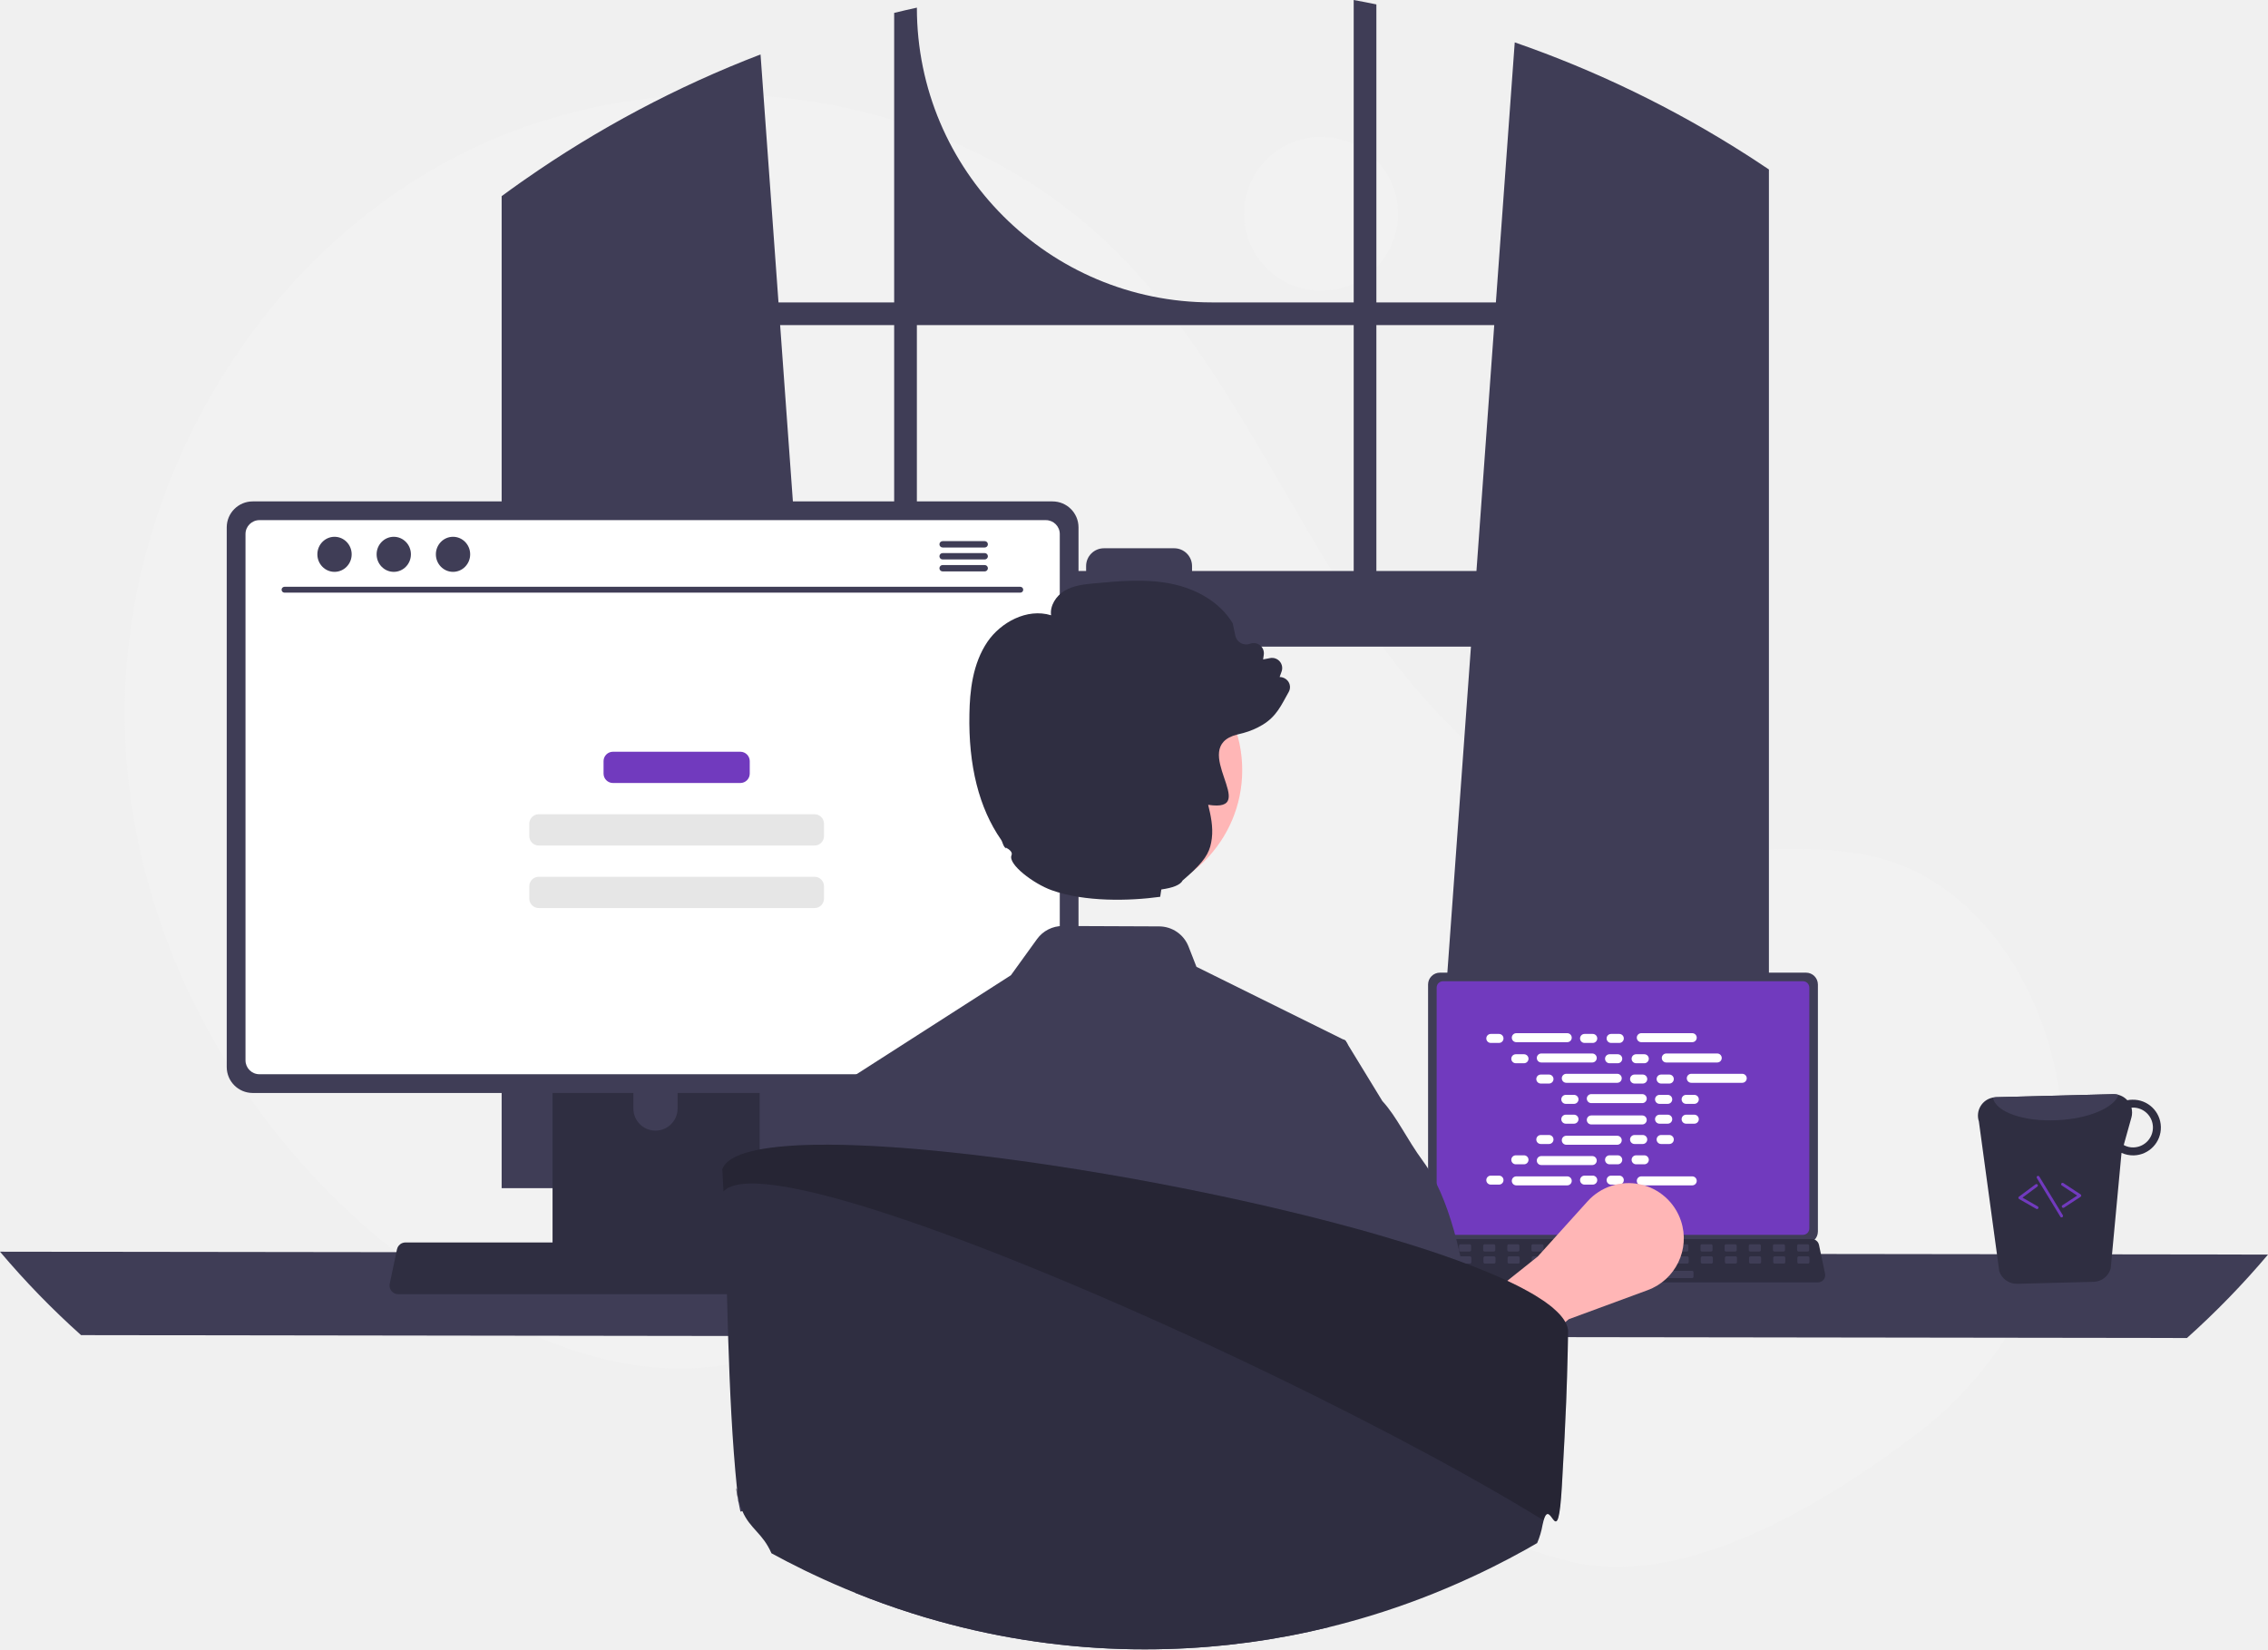
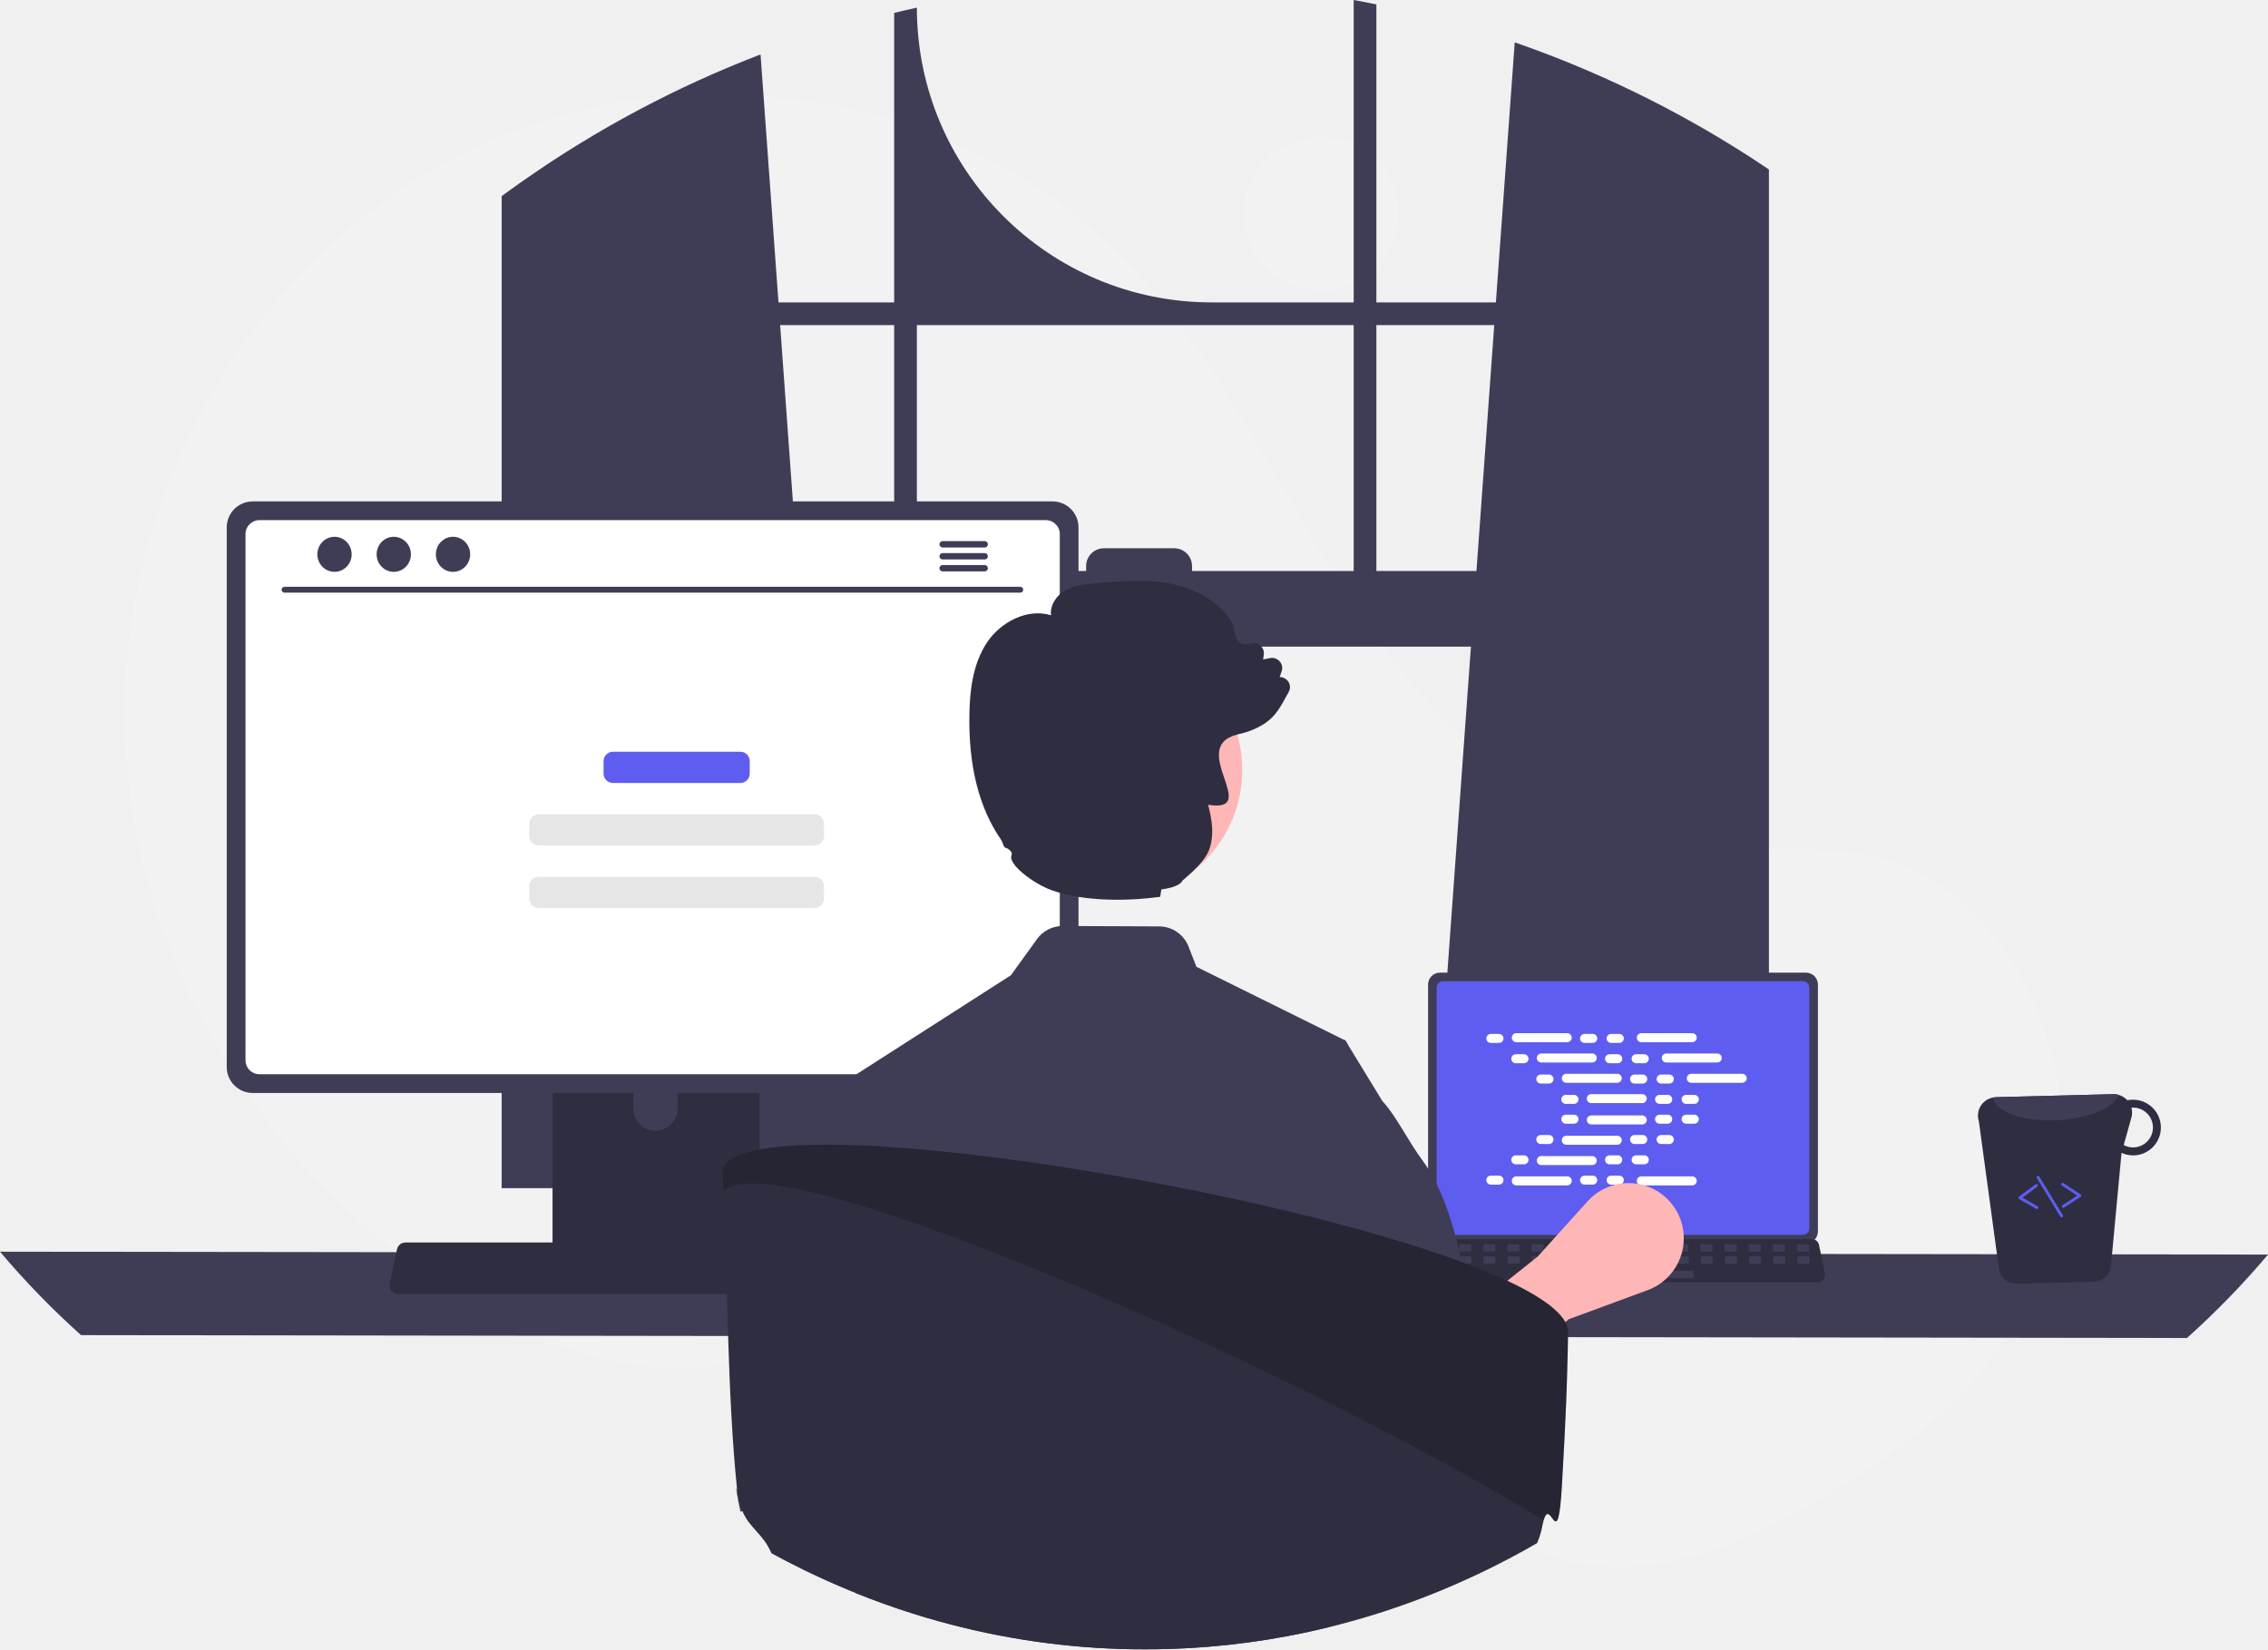
<svg xmlns="http://www.w3.org/2000/svg" data-name="Layer 1" width="786.82" height="572.258" viewBox="0 0 786.82 572.258">
  <circle cx="458.321" cy="74.182" r="26.701" fill="#f2f2f2" />
  <path d="M872.038,661.023c39.688-30.229,58.644-81.025,46.776-129.482q-.442-1.806-.934-3.604c-7.867-28.763-27.332-56.101-55.7-65.291-23.82-7.717-49.82-1.783-74.669-4.851-48.781-6.024-86.601-45.494-113.211-86.819-26.611-41.325-47.062-87.583-82.422-121.724-58.285-56.275-153.362-68.391-225.627-31.76C293.987,254.121,247.955,335.391,249.918,416.386c1.963,80.995,50.046,158.432,119.875,199.517,25.652,15.093,55.321,25.785,84.848,22.044,25.62-3.246,48.899-17.013,74.399-21.1,40.091-6.426,79.927,11.701,114.603,32.824,34.676,21.123,68.17,46.16,107.574,55.952C789.478,715.131,836.881,687.801,872.038,661.023Z" transform="translate(-206.59 -163.8711)" fill="#f2f2f2" />
  <path d="M815.016,219.191c-.87-.58-1.75-1.13-2.62-1.69a380.24,380.24,0,0,0-80.31-38.93l-6.54,90.22h-41.46v-103.39c-2.61-.54-5.24-1.05-7.87-1.53v104.92H626.946A102.27,102.27,0,0,1,524.676,166.521v-0c-2.64.57-5.26,1.18-7.88,1.83v100.44h-40.13l-6.23-86.03a380.858,380.858,0,0,0-81.94,43.53c-.44.3-.88.61-1.31.91-2.21,1.55-4.39,3.13-6.56,4.73v344.19h118.27l-2.09-28.95-11.5-158.95h231.59l-11.5,158.95-2.09,28.95h116.96v-353.45Q817.656,220.901,815.016,219.191Zm-298.22,142.78h-33.39l-6.17-85.3h39.56Zm159.42,0h-56.08v-1.69a6.18,6.18,0,0,0-6.19-6.18h-24.38a6.178,6.178,0,0,0-6.18,6.18v1.69h-58.71v-85.3h151.54Zm7.87,0v-85.3h40.89l-6.17,85.3Z" transform="translate(-206.59 -163.8711)" fill="#3f3d56" />
  <path d="M206.59,598.162a289.003,289.003,0,0,0,28.12,28.95l730.58,1a289.003,289.003,0,0,0,28.12-28.95Z" transform="translate(-206.59 -163.8711)" fill="#3f3d56" />
  <path d="M702.02,505.462v85.704a4.122,4.122,0,0,0,4.119,4.119H833.143a4.122,4.122,0,0,0,4.119-4.119v-85.704a4.124,4.124,0,0,0-4.119-4.115H706.139A4.124,4.124,0,0,0,702.02,505.462Z" transform="translate(-206.59 -163.8711)" fill="#3f3d56" />
-   <path d="M704.999,506.529V590.109a2.205,2.205,0,0,0,2.201,2.201H832.086a2.205,2.205,0,0,0,2.201-2.201V506.529a2.206,2.206,0,0,0-2.201-2.206H707.201A2.206,2.206,0,0,0,704.999,506.529Z" transform="translate(-206.59 -163.8711)" fill="#713ABE" />
+   <path d="M704.999,506.529V590.109a2.205,2.205,0,0,0,2.201,2.201H832.086a2.205,2.205,0,0,0,2.201-2.201V506.529a2.206,2.206,0,0,0-2.201-2.206H707.201A2.206,2.206,0,0,0,704.999,506.529Z" transform="translate(-206.59 -163.8711)" fill="#5E5DF0" />
  <path d="M699.364,607.881a2.47,2.47,0,0,0,1.943.93H837.299a2.502,2.502,0,0,0,2.446-3.016l-2.111-10.027a2.507,2.507,0,0,0-1.558-1.818,2.425,2.425,0,0,0-.888-.168H703.41a2.424,2.424,0,0,0-.888.168,2.507,2.507,0,0,0-1.558,1.818l-2.111,10.027A2.501,2.501,0,0,0,699.364,607.881Z" transform="translate(-206.59 -163.8711)" fill="#2f2e41" />
  <rect x="830.034" y="595.588" width="4.188" height="2.513" rx="0.488" transform="translate(1457.666 1029.819) rotate(-180)" fill="#3f3d56" />
  <rect x="821.657" y="595.588" width="4.188" height="2.513" rx="0.488" transform="translate(1440.912 1029.819) rotate(-180)" fill="#3f3d56" />
  <rect x="813.28" y="595.588" width="4.188" height="2.513" rx="0.488" transform="translate(1424.158 1029.819) rotate(-180)" fill="#3f3d56" />
  <rect x="804.903" y="595.588" width="4.188" height="2.513" rx="0.488" transform="translate(1407.404 1029.819) rotate(-180)" fill="#3f3d56" />
  <rect x="796.526" y="595.588" width="4.188" height="2.513" rx="0.488" transform="translate(1390.65 1029.819) rotate(-180)" fill="#3f3d56" />
  <rect x="788.149" y="595.588" width="4.188" height="2.513" rx="0.488" transform="translate(1373.896 1029.819) rotate(-180)" fill="#3f3d56" />
  <rect x="779.772" y="595.588" width="4.188" height="2.513" rx="0.488" transform="translate(1357.142 1029.819) rotate(-180)" fill="#3f3d56" />
  <rect x="771.395" y="595.588" width="4.188" height="2.513" rx="0.488" transform="translate(1340.388 1029.819) rotate(-180)" fill="#3f3d56" />
  <rect x="763.018" y="595.588" width="4.188" height="2.513" rx="0.488" transform="translate(1323.634 1029.819) rotate(-180)" fill="#3f3d56" />
  <rect x="754.641" y="595.588" width="4.188" height="2.513" rx="0.488" transform="translate(1306.88 1029.819) rotate(-180)" fill="#3f3d56" />
  <rect x="746.264" y="595.588" width="4.188" height="2.513" rx="0.488" transform="translate(1290.126 1029.819) rotate(-180)" fill="#3f3d56" />
  <rect x="737.887" y="595.588" width="4.188" height="2.513" rx="0.488" transform="translate(1273.372 1029.819) rotate(-180)" fill="#3f3d56" />
  <rect x="729.51" y="595.588" width="4.188" height="2.513" rx="0.488" transform="translate(1256.618 1029.819) rotate(-180)" fill="#3f3d56" />
  <rect x="721.133" y="595.588" width="4.188" height="2.513" rx="0.488" transform="translate(1239.865 1029.819) rotate(-180)" fill="#3f3d56" />
  <rect x="712.756" y="595.588" width="4.188" height="2.513" rx="0.488" transform="translate(1223.111 1029.819) rotate(-180)" fill="#3f3d56" />
  <rect x="704.379" y="595.588" width="4.188" height="2.513" rx="0.488" transform="translate(1206.357 1029.819) rotate(-180)" fill="#3f3d56" />
  <rect x="830.133" y="599.777" width="4.188" height="2.513" rx="0.488" transform="translate(1457.864 1038.196) rotate(-180)" fill="#3f3d56" />
  <rect x="821.756" y="599.777" width="4.188" height="2.513" rx="0.488" transform="translate(1441.11 1038.196) rotate(-180)" fill="#3f3d56" />
  <rect x="813.379" y="599.777" width="4.188" height="2.513" rx="0.488" transform="translate(1424.356 1038.196) rotate(-180)" fill="#3f3d56" />
  <rect x="805.002" y="599.777" width="4.188" height="2.513" rx="0.488" transform="translate(1407.602 1038.196) rotate(-180)" fill="#3f3d56" />
  <rect x="796.625" y="599.777" width="4.188" height="2.513" rx="0.488" transform="translate(1390.848 1038.196) rotate(-180)" fill="#3f3d56" />
  <rect x="788.248" y="599.777" width="4.188" height="2.513" rx="0.488" transform="translate(1374.094 1038.196) rotate(-180)" fill="#3f3d56" />
  <rect x="779.871" y="599.777" width="4.188" height="2.513" rx="0.488" transform="translate(1357.34 1038.196) rotate(-180)" fill="#3f3d56" />
  <rect x="771.494" y="599.777" width="4.188" height="2.513" rx="0.488" transform="translate(1340.586 1038.196) rotate(-180)" fill="#3f3d56" />
  <rect x="763.117" y="599.777" width="4.188" height="2.513" rx="0.488" transform="translate(1323.832 1038.196) rotate(-180)" fill="#3f3d56" />
  <rect x="754.74" y="599.777" width="4.188" height="2.513" rx="0.488" transform="translate(1307.078 1038.196) rotate(-180)" fill="#3f3d56" />
  <rect x="746.363" y="599.777" width="4.188" height="2.513" rx="0.488" transform="translate(1290.324 1038.196) rotate(-180)" fill="#3f3d56" />
  <rect x="737.986" y="599.777" width="4.188" height="2.513" rx="0.488" transform="translate(1273.57 1038.196) rotate(-180)" fill="#3f3d56" />
  <rect x="729.609" y="599.777" width="4.188" height="2.513" rx="0.488" transform="translate(1256.816 1038.196) rotate(-180)" fill="#3f3d56" />
  <rect x="721.232" y="599.777" width="4.188" height="2.513" rx="0.488" transform="translate(1240.062 1038.196) rotate(-180)" fill="#3f3d56" />
  <rect x="712.855" y="599.777" width="4.188" height="2.513" rx="0.488" transform="translate(1223.309 1038.196) rotate(-180)" fill="#3f3d56" />
  <rect x="704.478" y="599.777" width="4.188" height="2.513" rx="0.488" transform="translate(1206.555 1038.196) rotate(-180)" fill="#3f3d56" />
  <rect x="760.604" y="604.803" width="33.508" height="2.513" rx="0.488" transform="translate(1348.126 1048.248) rotate(-180)" fill="#3f3d56" />
  <rect x="515.631" y="358.737" width="5.966" height="3.122" rx="1.561" fill="#fff" />
  <rect x="548.154" y="358.737" width="5.966" height="3.122" rx="1.561" fill="#fff" />
  <rect x="557.369" y="358.737" width="5.966" height="3.122" rx="1.561" fill="#fff" />
  <rect x="524.477" y="358.477" width="20.796" height="3.122" rx="1.561" fill="#fff" />
  <rect x="567.841" y="358.477" width="20.796" height="3.122" rx="1.561" fill="#fff" />
  <rect x="524.304" y="365.784" width="5.966" height="3.122" rx="1.561" fill="#fff" />
  <rect x="556.827" y="365.784" width="5.966" height="3.122" rx="1.561" fill="#fff" />
  <rect x="566.042" y="365.784" width="5.966" height="3.122" rx="1.561" fill="#fff" />
  <rect x="533.15" y="365.523" width="20.796" height="3.122" rx="1.561" fill="#fff" />
  <rect x="576.514" y="365.523" width="20.796" height="3.122" rx="1.561" fill="#fff" />
  <rect x="532.977" y="372.83" width="5.966" height="3.122" rx="1.561" fill="#fff" />
  <rect x="565.5" y="372.83" width="5.966" height="3.122" rx="1.561" fill="#fff" />
  <rect x="574.715" y="372.83" width="5.966" height="3.122" rx="1.561" fill="#fff" />
  <rect x="541.823" y="372.57" width="20.796" height="3.122" rx="1.561" fill="#fff" />
  <rect x="585.187" y="372.57" width="20.796" height="3.122" rx="1.561" fill="#fff" />
  <rect x="541.649" y="379.877" width="5.966" height="3.122" rx="1.561" fill="#fff" />
  <rect x="574.172" y="379.877" width="5.966" height="3.122" rx="1.561" fill="#fff" />
  <rect x="583.387" y="379.877" width="5.966" height="3.122" rx="1.561" fill="#fff" />
  <rect x="550.496" y="379.617" width="20.796" height="3.122" rx="1.561" fill="#fff" />
  <rect x="548.154" y="407.898" width="5.966" height="3.122" rx="1.561" fill="#fff" />
  <rect x="557.369" y="407.898" width="5.966" height="3.122" rx="1.561" fill="#fff" />
  <rect x="567.841" y="408.158" width="20.796" height="3.122" rx="1.561" fill="#fff" />
  <rect x="515.631" y="407.898" width="5.966" height="3.122" rx="1.561" fill="#fff" />
  <rect x="524.477" y="408.158" width="20.796" height="3.122" rx="1.561" fill="#fff" />
  <rect x="524.304" y="400.851" width="5.966" height="3.122" rx="1.561" fill="#fff" />
  <rect x="556.827" y="400.851" width="5.966" height="3.122" rx="1.561" fill="#fff" />
  <rect x="566.042" y="400.851" width="5.966" height="3.122" rx="1.561" fill="#fff" />
  <rect x="533.15" y="401.111" width="20.796" height="3.122" rx="1.561" fill="#fff" />
  <rect x="532.977" y="393.804" width="5.966" height="3.122" rx="1.561" fill="#fff" />
  <rect x="565.5" y="393.804" width="5.966" height="3.122" rx="1.561" fill="#fff" />
  <rect x="574.715" y="393.804" width="5.966" height="3.122" rx="1.561" fill="#fff" />
  <rect x="541.823" y="394.064" width="20.796" height="3.122" rx="1.561" fill="#fff" />
  <rect x="541.649" y="386.758" width="5.966" height="3.122" rx="1.561" fill="#fff" />
  <rect x="574.172" y="386.758" width="5.966" height="3.122" rx="1.561" fill="#fff" />
  <rect x="583.387" y="386.758" width="5.966" height="3.122" rx="1.561" fill="#fff" />
  <rect x="550.496" y="387.018" width="20.796" height="3.122" rx="1.561" fill="#fff" />
  <path d="M711.507,654.353l-13.35-21.102,41.902-33.403,17.295-19.161a19.161,19.161,0,0,1,32.418,6.828h0a19.161,19.161,0,0,1-11.57,23.991l-27.349,10.075Z" transform="translate(-206.59 -163.8711)" fill="#ffb6b6" />
  <path d="M398.28,501.352v102.56h71.85v-102.56a3.448,3.448,0,0,0-2.43-3.3,3.175,3.175,0,0,0-1.03-.16H401.75A3.463,3.463,0,0,0,398.28,501.352Zm28.04,35.24a7.67,7.67,0,0,1,15.34,0v11.9a7.67,7.67,0,0,1-15.34,0Z" transform="translate(-206.59 -163.8711)" fill="#2f2e41" />
  <path d="M398.06,600.632v9.89a1.946,1.946,0,0,0,1.93,1.94h68.43a1.94,1.94,0,0,0,1.93-1.94v-9.89Z" transform="translate(-206.59 -163.8711)" fill="#3f3d56" />
  <path d="M285.25,346.832V534.092a9.007,9.007,0,0,0,9,9h277.5a9.007,9.007,0,0,0,9-9V346.832a9.011,9.011,0,0,0-9-8.99H294.25A9.012,9.012,0,0,0,285.25,346.832Z" transform="translate(-206.59 -163.8711)" fill="#3f3d56" />
  <path d="M291.76,349.162v182.62a4.818,4.818,0,0,0,4.81,4.81H569.44a4.818,4.818,0,0,0,4.81-4.81v-182.62a4.82,4.82,0,0,0-4.81-4.82H296.57A4.821,4.821,0,0,0,291.76,349.162Z" transform="translate(-206.59 -163.8711)" fill="#fff" />
  <path d="M342.4,611.792a2.948,2.948,0,0,0,2.32,1.11h162.34a2.987,2.987,0,0,0,2.92-3.6l-2.52-11.97a2.993,2.993,0,0,0-1.86-2.17,2.895,2.895,0,0,0-1.06-.2H347.23a2.894,2.894,0,0,0-1.06.2,2.992,2.992,0,0,0-1.86,2.17l-2.52,11.97A2.985,2.985,0,0,0,342.4,611.792Z" transform="translate(-206.59 -163.8711)" fill="#2f2e41" />
  <path d="M560.585,369.499H305.261a1.016,1.016,0,0,1,0-2.031H560.585a1.016,1.016,0,0,1,0,2.031Z" transform="translate(-206.59 -163.8711)" fill="#3f3d56" />
  <ellipse cx="116.051" cy="192.33" rx="5.95" ry="6.083" fill="#3f3d56" />
  <ellipse cx="136.607" cy="192.33" rx="5.95" ry="6.083" fill="#3f3d56" />
  <ellipse cx="157.163" cy="192.33" rx="5.95" ry="6.083" fill="#3f3d56" />
  <path d="M548.206,351.622h-14.6a1.105,1.105,0,0,0,0,2.21h14.6a1.105,1.105,0,0,0,0-2.21Z" transform="translate(-206.59 -163.8711)" fill="#3f3d56" />
  <path d="M548.206,355.772h-14.6a1.105,1.105,0,0,0,0,2.21h14.6a1.105,1.105,0,0,0,0-2.21Z" transform="translate(-206.59 -163.8711)" fill="#3f3d56" />
  <path d="M548.206,359.922h-14.6a1.105,1.105,0,0,0,0,2.21h14.6a1.105,1.105,0,0,0,0-2.21Z" transform="translate(-206.59 -163.8711)" fill="#3f3d56" />
  <path d="M900.186,604.972a6.416,6.416,0,0,0,6.183,4.331l26.492-.682a6.329,6.329,0,0,0,5.981-4.657l3.749-40.087a9.794,9.794,0,0,0,4.238.871,9.661,9.661,0,1,0-.485-19.317,8.184,8.184,0,0,0-1.736.181,6.548,6.548,0,0,0-4.874-2.103l-40.751,1.052a5.853,5.853,0,0,0-1.005.125,6.365,6.365,0,0,0-4.873,8.265Zm43.173-43.817,2.668-9.553a6.506,6.506,0,0,0,.02-3.375c.129-0.0.244-.062.373-.062a6.91,6.91,0,0,1,.324,13.817A6.505,6.505,0,0,1,943.359,561.156Z" transform="translate(-206.59 -163.8711)" fill="#2f2e41" />
  <path d="M897.978,544.686c.868,4.964,10.629,8.454,22.366,7.847,10.793-.497,19.617-4.287,21.234-8.778a6.025,6.025,0,0,0-1.844-.246l-40.751,1.052A5.853,5.853,0,0,0,897.978,544.686Z" transform="translate(-206.59 -163.8711)" fill="#3f3d56" />
-   <path d="M922.494,582.944a.497.497,0,0,0,.151-.066l5.753-3.766a.499.499,0,0,0,0-.836l-5.98-3.917a.5.5,0,1,0-.548.836l5.341,3.498-5.114,3.348a.5.5,0,0,0,.396.903Z" transform="translate(-206.59 -163.8711)" fill="#713ABE" />
-   <path d="M913.408,583.363a.5.5,0,0,0,.126-.918l-5.303-3.04,5.126-3.807a.5.5,0,1,0-.596-.802l-5.739,4.263a.5.5,0,0,0,.049.835l5.965,3.42A.5.5,0,0,0,913.408,583.363Z" transform="translate(-206.59 -163.8711)" fill="#713ABE" />
-   <path d="M921.922,586.244a.482.482,0,0,0,.137-.058.5.5,0,0,0,.168-.687l-8.155-13.408a.5.5,0,0,0-.854.521l8.155,13.408A.5.5,0,0,0,921.922,586.244Z" transform="translate(-206.59 -163.8711)" fill="#713ABE" />
-   <rect x="209.385" y="260.827" width="50.719" height="10.846" rx="3.264" fill="#713ABE" />
+   <path d="M922.494,582.944a.497.497,0,0,0,.151-.066l5.753-3.766a.499.499,0,0,0,0-.836l-5.98-3.917a.5.5,0,1,0-.548.836l5.341,3.498-5.114,3.348a.5.5,0,0,0,.396.903Z" transform="translate(-206.59 -163.8711)" fill="#5E5DF0" />
+   <path d="M913.408,583.363a.5.5,0,0,0,.126-.918l-5.303-3.04,5.126-3.807a.5.5,0,1,0-.596-.802l-5.739,4.263a.5.5,0,0,0,.049.835l5.965,3.42A.5.5,0,0,0,913.408,583.363Z" transform="translate(-206.59 -163.8711)" fill="#5E5DF0" />
+   <path d="M921.922,586.244a.482.482,0,0,0,.137-.058.5.5,0,0,0,.168-.687l-8.155-13.408a.5.5,0,0,0-.854.521l8.155,13.408A.5.5,0,0,0,921.922,586.244Z" transform="translate(-206.59 -163.8711)" fill="#5E5DF0" />
+   <rect x="209.385" y="260.827" width="50.719" height="10.846" rx="3.264" fill="#5E5DF0" />
  <rect x="183.626" y="282.519" width="102.236" height="10.846" rx="3.264" fill="#e6e6e6" />
  <rect x="183.626" y="304.21" width="102.236" height="10.846" rx="3.264" fill="#e6e6e6" />
  <path d="M497.301,540.717l.217.684.011.023,6.525,19.838,7.506,22.861,14.123,42.961.137,6.673v.023l1.049,53.684-2.909,7.278,3.274,11.932s-1.506-18.037-9.582-7.679c-4.574,5.886-9.925,11.91-14.317,17.556q9.6,3.884,19.507,7.027c1.426.456,2.863.89,4.301,1.323q.462.137.924.274a266.863,266.863,0,0,0,67.351,10.826c1.186.034,2.35.057,3.479.08.399.011.787.023,1.175.023,1.278.011,2.544.023,3.822.023q3.867,0,7.7-.114a266.853,266.853,0,0,0,56.091-7.586c-.125-7.586-.468-16.45-.958-25.918-.228-4.643-5.35-9.674-5.658-14.533-.217-3.65,4.381-7.084,4.141-10.792-1.551-22.827-3.491-14.064-4.928-30.229q-.222-2.379-.411-4.552c-.924-10.381-1.563-16.872-1.563-16.872l6.137-38.683,9.639-60.734-.742-1.221-.833-.411-50.844-25.165-2.761-7.073a10.979,10.979,0,0,0-10.141-6.947l-33.493-.137a10.931,10.931,0,0,0-8.909,4.529l-9.069,12.56Z" transform="translate(-206.59 -163.8711)" fill="#3f3d56" />
  <path d="M533.407,617.525,525.82,633.758l-5.179,11.088-8.909,46.646-4.46,4.734L503.45,679.467l-39.998,8.881c-1.312-7.29-.351.247-1.161-7.75.228-.228.468-.456.707-.685.639-.593,1.175-1.152,1.164-1.688-.456-27.584.913-74.526,12.343-102.966a60.053,60.053,0,0,1,7.027-13.107c.228-.308.445-.616.662-.924,5.27-7.381,8.601-14.647,13.324-19.815v-.011a.53.53,0,0,0,.08-.08.157.157,0,0,0,.046-.034l32.443-17.203,1.392,39.105.992,28.109Z" transform="translate(-206.59 -163.8711)" fill="#3f3d56" />
  <path d="M650.391,622.135l9.476,20.275,3.307,7.061,8.907,46.642,4.446,4.723,3.83-16.755,1.8-.369,32.459-6.722,9.461,30.046a17.984,17.984,0,0,0-3.261-22.506c-.646-.585-1.184-1.154-1.169-1.692.538-32.443-1.446-91.684-19.367-116.066-5.692-7.738-9.107-15.445-14.076-20.829-.015-.015-.015-.031-.031-.031L674.081,526.114l-.738-1.215-.831-.415Z" transform="translate(-206.59 -163.8711)" fill="#3f3d56" />
  <circle id="a657ec4b-47ce-4d2a-9c58-81a811696ca9" data-name="Ellipse 5" cx="386.397" cy="267.201" r="44.558" fill="#ffb6b6" />
  <path d="M653.212,399.948a3.759,3.759,0,0,0-2.69-1.19l.67-1.86a3.528,3.528,0,0,0-3.96-4.7l-2.44.47.23-1.63a3.534,3.534,0,0,0-4.73-3.82,3.766,3.766,0,0,1-3.24-.23,3.846,3.846,0,0,1-1.92-2.61l-.85-4.1-.09-.22c-4.14-6.9-12.1-11.92-21.84-13.76-8.67-1.65-17.56-.81-26.13-.02-3.4.32-7.24.68-10.44,2.64-2.72,1.68-5.02,5.04-4.55,8.43-8.45-2.59-17.51,2.58-22,9.1-5.32,7.76-6.19,17.48-6.33,25.08-.38,17.98,3.33,32.69,11,43.73.56.8.7,2.47,1.81,3.03l-.23-.37c1.24.62,2.5,1.62,2.03,2.69-1.35,3.08,7.62,9.89,13.94,12.14,11.53,4.11,26.86,3.76,37.64,2.28l.38-2.55c3.89-.53,6.63-1.54,7.4-3.12,1.36-1.16,2.52-2.2,3.53-3.16l.01-.01c.02-.02.06-.05.08-.07,4.87-4.67,6-7.33,6.51-11.38.49-3.97-.38-8-1.27-11.63,18.74,2.9-7.38-19.96,10.08-24.38a5.434,5.434,0,0,1,.61-.15c.51-.12,1.02-.24,1.51-.38a26.448,26.448,0,0,0,6.72-2.87c4.88-2.97,6.49-6.91,9.01-11.35A3.427,3.427,0,0,0,653.212,399.948Z" transform="translate(-206.59 -163.8711)" fill="#2f2e41" />
  <path d="M750.582,625.308c-.01,1.75-.03,4.2-.11,7.23q-.015.63-.03,1.29c-.13,5.57-.26,10.24-.47,15.43-.01.36-.02.71-.04,1.07-.28,7.24-.72,15.67-1.48,29.02-1.41,24.66-3.87,3.39-6.34,12.04-.12.43-.25.94-.37,1.54a27.916,27.916,0,0,1-1.88,6.33c-1.31.78-2.66,1.53-3.99,2.28-3.79,2.11-7.64,4.14-11.52,6.07-2.18,1.08-4.37,2.14-6.57,3.16-.35.16-.69.32-1.03.47a270.887,270.887,0,0,1-34.75,13.26c-2.32.7-4.63,1.38-6.97,2.01-2.44.68-4.88,1.32-7.35,1.92a266.893,266.893,0,0,1-56.09,7.59c-2.55.08-5.12.11-7.7.11-1.28,0-2.54-.01-3.82-.02-.39,0-.78-.01-1.17-.02-1.13-.03-2.3-.05-3.48-.08a266.663,266.663,0,0,1-67.35-10.83l-.93-.27c-1.44-.44-2.87-.87-4.3-1.33q-9.9-3.135-19.51-7.02-7.335-2.955-14.5-6.34a.339.339,0,0,1-.12-.06c-1-.46-2.01-.94-3.01-1.43-.13-.07-.27-.14-.41-.21q-5.595-2.73-11.07-5.72c-3.07-7.05-7.39-8.4-10.07-14.6a25.874,25.874,0,0,1-1.68-5.74c0-.02-.01-.04-.01-.07.28,3.72-1.19-6.6-.01-.04-.01-.12-.02-.25-.03-.4-.03-.36-.07-.8-.13-1.35-3.43-33.49-3.21-71.79-4.7-103.35q-.15-3.06-.31-5.86c-.03-.62-.07-1.23-.11-1.83.07-.18.15-.37.24-.55a1.002,1.002,0,0,1,.07-.15,1.623,1.623,0,0,1,.1-.18c.02-.03.05-.07.07-.1a.917.917,0,0,1,.05-.1c.09-.14.19-.29.3-.43.05-.06.09-.11.14-.16a.808.808,0,0,1,.12-.14.637.637,0,0,1,.11-.13c.04-.04.08-.09.13-.14a.302.302,0,0,1,.08-.08,2.033,2.033,0,0,1,.26-.25,9.624,9.624,0,0,1,1.14-.9c.14-.09.29-.18.43-.28a19.135,19.135,0,0,1,3.17-1.52c.38-.14.76-.27,1.17-.41.15-.04.29-.09.44-.14.22-.07.44-.14.67-.19,1.14-.34,2.37-.63,3.7-.9.16-.03.33-.06.5-.1.24-.05.49-.09.74-.13.34-.06.69-.12,1.04-.18,2.97-.47,6.34-.82,10.06-1.05q.525-.03,1.05-.06c.41-.02.82-.04,1.24-.06.35-.02.71-.03,1.07-.04.35-.02.71-.03,1.08-.04,1.01-.03,2.05-.06,3.11-.08,3.02-.06,6.2-.04,9.54.03,1.55.04,3.13.08,4.75.15.11,0,.21.01.31.01,1.41.05,2.83.11,4.29.19,1.02.05,2.05.1,3.08.16.97.06,1.95.12,2.94.19.77.04,1.54.1,2.32.15.66.05,1.32.1,1.98.14l.9.06c.49.04.98.07,1.48.12,1.1.09,2.2.18,3.32.27,1.11.1,2.24.2,3.37.3s2.27.21,3.41.32c.12.01.23.02.34.03,1.04.11,2.08.21,3.13.32.24.02.49.04.73.07,1.001.101,2.022.218,3.032.326.31.033.618.066.929.1.791.086,1.572.161,2.368.254,1.05.12,2.12.23,3.16.37.81.09,1.62.18,2.43.28,1.27.15,2.56.31,3.85.48.49.06.98.12,1.47.19,3.68.46,7.4.97,11.18,1.5,5.73.81,11.55,1.69,17.41,2.64q8.805,1.425,17.71,3.01c1.5.27,3,.54,4.51.82q1.02.195,2.04.39c1.16.21,2.32.43,3.48.65,1.16.22,2.32.44,3.48.67,1.38.27,2.77.54,4.15.81,9.09,1.8,18.13,3.72,26.95,5.73,1.45.33,2.9.67,4.34,1q4.32,1.005,8.56,2.04c.78.18,1.55.37,2.32.56,1.92.48,3.84.96,5.73,1.45l.33.09c1.39.34,2.75.69,4.11,1.05q4.815,1.26,9.47,2.55,3.09.855,6.11,1.73c3.01.87,5.96,1.75,8.83,2.64.71.22,1.42.44,2.12.65,2.1.65,4.17,1.31,6.18,1.97,1.6.52,3.16,1.05,4.7,1.58q2.31.795,4.53,1.59c.95.34,1.89.7,2.83,1.04,1.35.5,2.68,1,3.98,1.5.4.15.79.31,1.18.46.25.11.49.2.73.3.47.19.95.37,1.41.56.47.18.93.37,1.39.57.45.18.91.37,1.35.56.45.18.89.37,1.33.57.37.15.73.31,1.08.47.71.31,1.42.62,2.11.94.34.16.68.31,1.02.47l.78.36c.11.06.22.11.33.16.25.12.51.25.76.37.58.27,1.15.56,1.71.83.75.38,1.48.76,2.18,1.13.71.38,1.4.76,2.06,1.13.11.06.21.12.32.18.15.08.3.17.45.25.51.29,1,.59,1.49.88.96.59,1.87,1.17,2.72,1.75.19.13.37.26.56.38.63.45,1.23.89,1.79,1.34,0,.01,0,.01.01.01.19.14.37.29.55.43.15.14.31.26.46.4.52.45,1,.88,1.44,1.32a5.667,5.667,0,0,1,.42.43,1.208,1.208,0,0,1,.16.16c.2.2.38.4.55.6a.553.553,0,0,1,.07.09c.24.28.46.56.67.84.1.14.21.28.3.42.12.17.24.35.34.52.09.14.17.29.25.43a7.257,7.257,0,0,1,.54,1.13,5.241,5.241,0,0,1,.27.82A5.844,5.844,0,0,1,750.582,625.308Z" transform="translate(-206.59 -163.8711)" fill="#2f2e41" />
  <path d="M750.582,625.308c-.01,1.75-.03,4.2-.11,7.23-.01.42-.03.85-.04,1.29-.1,4.25-.25,9.5-.46,15.43-.01.36-.02.71-.04,1.07-.28,7.24-.72,15.67-1.48,29.02-1.41,24.66-3.87,3.39-6.34,12.04-6.86-4.22-14.38-8.64-22.42-13.18q-2.175-1.23-4.39-2.47c-16.08-8.97-34.04-18.37-52.79-27.68-.74-.37-1.49-.74-2.23-1.1-42.95-21.23-89.83-41.88-127.81-55.66-7.33-2.66-14.33-5.06-20.91-7.17-13.86-4.43-25.84-7.53-35.06-8.87-9.6-1.4-16.23-.9-18.91,1.99q-.15-3.06-.31-5.86-.06-.93-.12-1.83c.062-.165.142-.322.22-.48.011-.023.019-.047.03-.07a1.002,1.002,0,0,1,.07-.15,1.623,1.623,0,0,1,.1-.18,1.06,1.06,0,0,1,.12-.2c.09-.14.19-.29.3-.43a3.483,3.483,0,0,1,.26-.3.637.637,0,0,1,.11-.13c.04-.04.08-.09.13-.14a.302.302,0,0,1,.08-.08,2.033,2.033,0,0,1,.26-.25,9.624,9.624,0,0,1,1.14-.9c.14-.09.29-.18.43-.28a19.135,19.135,0,0,1,3.17-1.52c.38-.14.76-.27,1.17-.41.15-.04.29-.09.44-.14.22-.07.44-.14.67-.19,1.14-.34,2.37-.63,3.7-.9.4-.08.82-.16,1.24-.23.34-.06.69-.12,1.04-.18,2.97-.47,6.34-.82,10.06-1.05q.525-.03,1.05-.06c.41-.02.82-.04,1.24-.06.35-.02.71-.03,1.07-.04.35-.02.71-.03,1.08-.04,1.01-.03,2.05-.06,3.11-.08,3.02-.05,6.2-.03,9.54.04,1.55.03,3.13.08,4.75.15.1,0,.21.01.31.01,1.41.04,2.84.11,4.29.18,1.02.05,2.05.1,3.08.16.97.06,1.95.12,2.94.19.77.04,1.54.1,2.32.15.66.05,1.32.1,1.98.14.79.06,1.58.12,2.38.18,1.1.09,2.2.18,3.32.27,1.11.1,2.24.2,3.37.3s2.27.21,3.41.32c.12.01.23.02.34.03,1.04.11,2.08.21,3.13.32q8.73.885,17.97,2.07,5.52.705,11.18,1.51c5.73.81,11.55,1.69,17.41,2.63q8.805,1.425,17.71,3.01c1.5.27,3,.54,4.51.82q2.76.51,5.52,1.04c1.16.22,2.32.44,3.48.67,1.38.27,2.77.54,4.15.81,9.09,1.8,18.13,3.72,26.95,5.73,1.45.33,2.9.67,4.34,1q4.32,1.005,8.56,2.04c.78.19,1.55.38,2.32.57q2.895.72,5.73,1.44v.01c.11.02.22.05.33.08,1.38.35,2.75.7,4.11,1.06q4.815,1.26,9.47,2.54c2.06.58,4.1,1.15,6.11,1.73,3.01.88,5.96,1.76,8.83,2.64.71.22,1.42.44,2.12.65q3.15.99,6.18,1.97c1.6.52,3.16,1.05,4.7,1.58q2.31.795,4.53,1.59c.96.34,1.9.69,2.83,1.03,1.36.5,2.68,1,3.98,1.51.4.15.79.31,1.18.46.73.28,1.44.57,2.14.86.47.18.93.37,1.39.57.45.18.91.37,1.35.56.45.18.89.37,1.33.57.37.15.73.31,1.08.47.71.31,1.42.62,2.11.94.34.16.68.31,1.02.47l.78.36c.11.06.22.11.33.16.85.4,1.67.8,2.47,1.2.75.38,1.48.76,2.18,1.13.83.44,1.62.87,2.38,1.31.15.08.3.17.45.25.51.29,1,.59,1.49.88.96.59,1.87,1.17,2.72,1.75.84.58,1.62,1.15,2.35,1.72,0,.01,0,.01.01.01.35.28.69.56,1.01.83.52.45,1,.88,1.44,1.32a5.667,5.667,0,0,1,.42.43,1.208,1.208,0,0,1,.16.16c.21.23.42.46.62.69.24.28.46.56.67.84.1.14.21.28.3.42.12.17.24.35.34.52.09.14.17.29.25.43a7.257,7.257,0,0,1,.54,1.13,6.053,6.053,0,0,1,.27.82A5.844,5.844,0,0,1,750.582,625.308Z" transform="translate(-206.59 -163.8711)" opacity="0.2" />
</svg>
